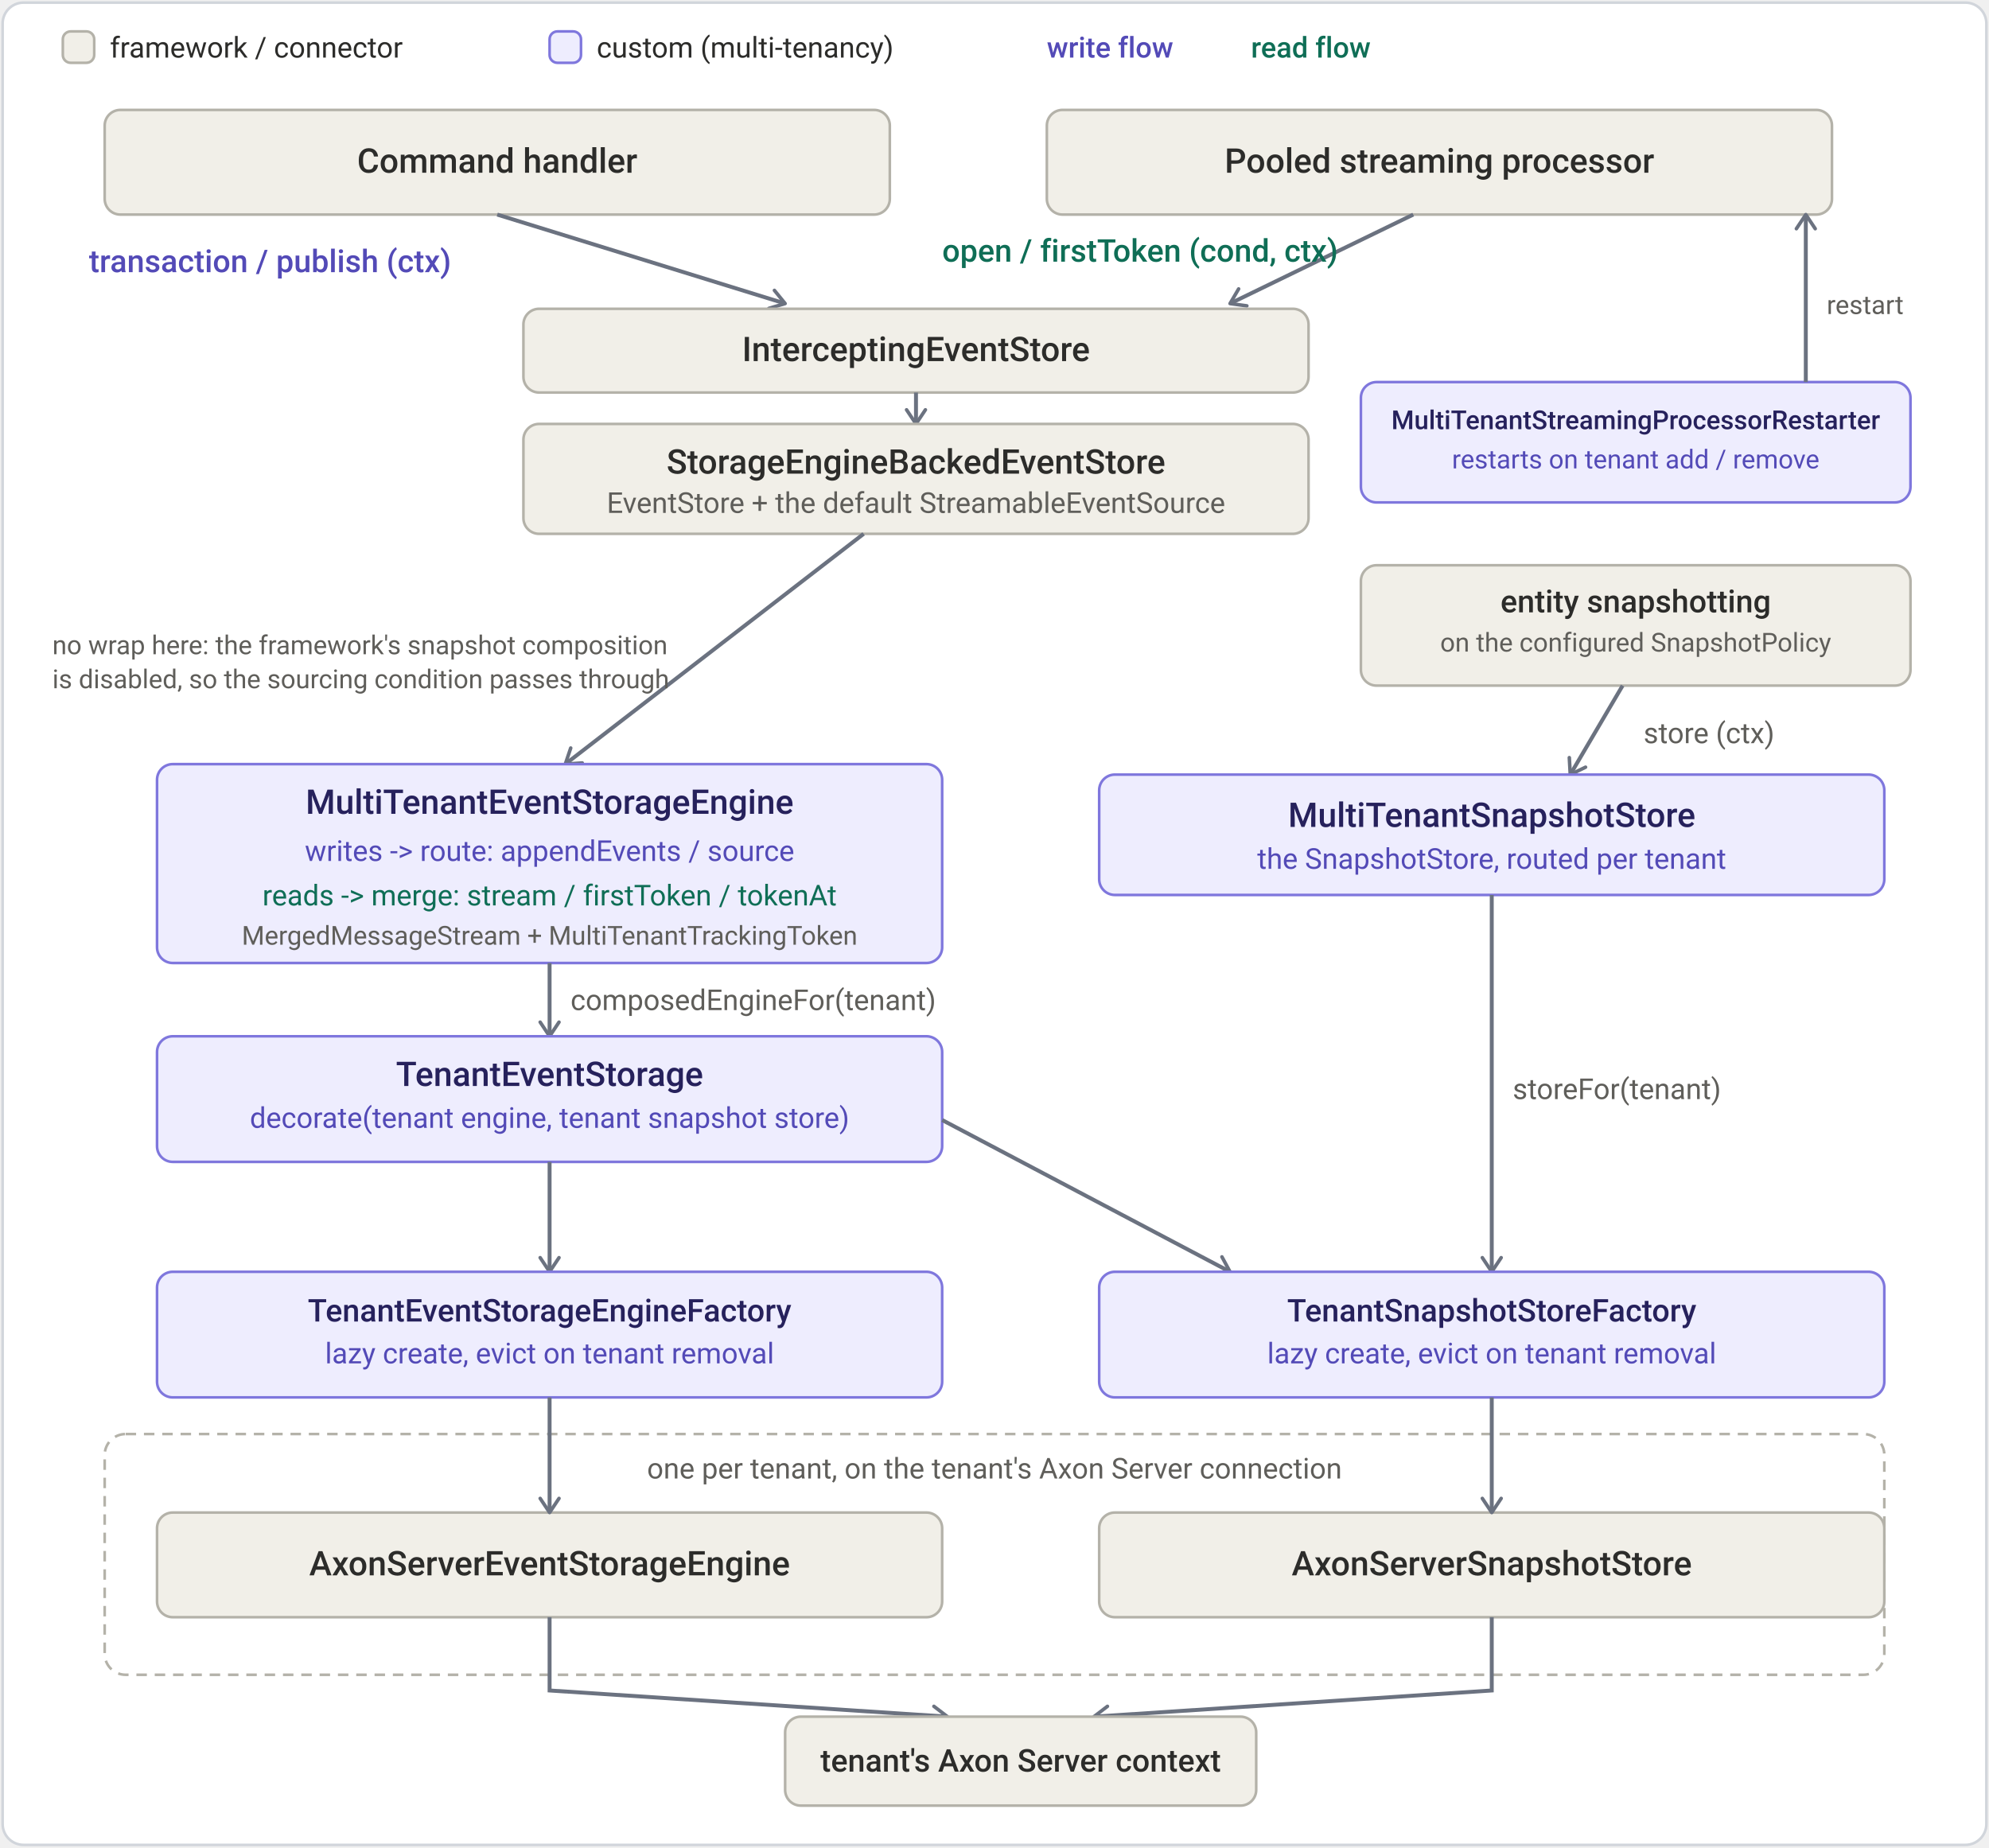
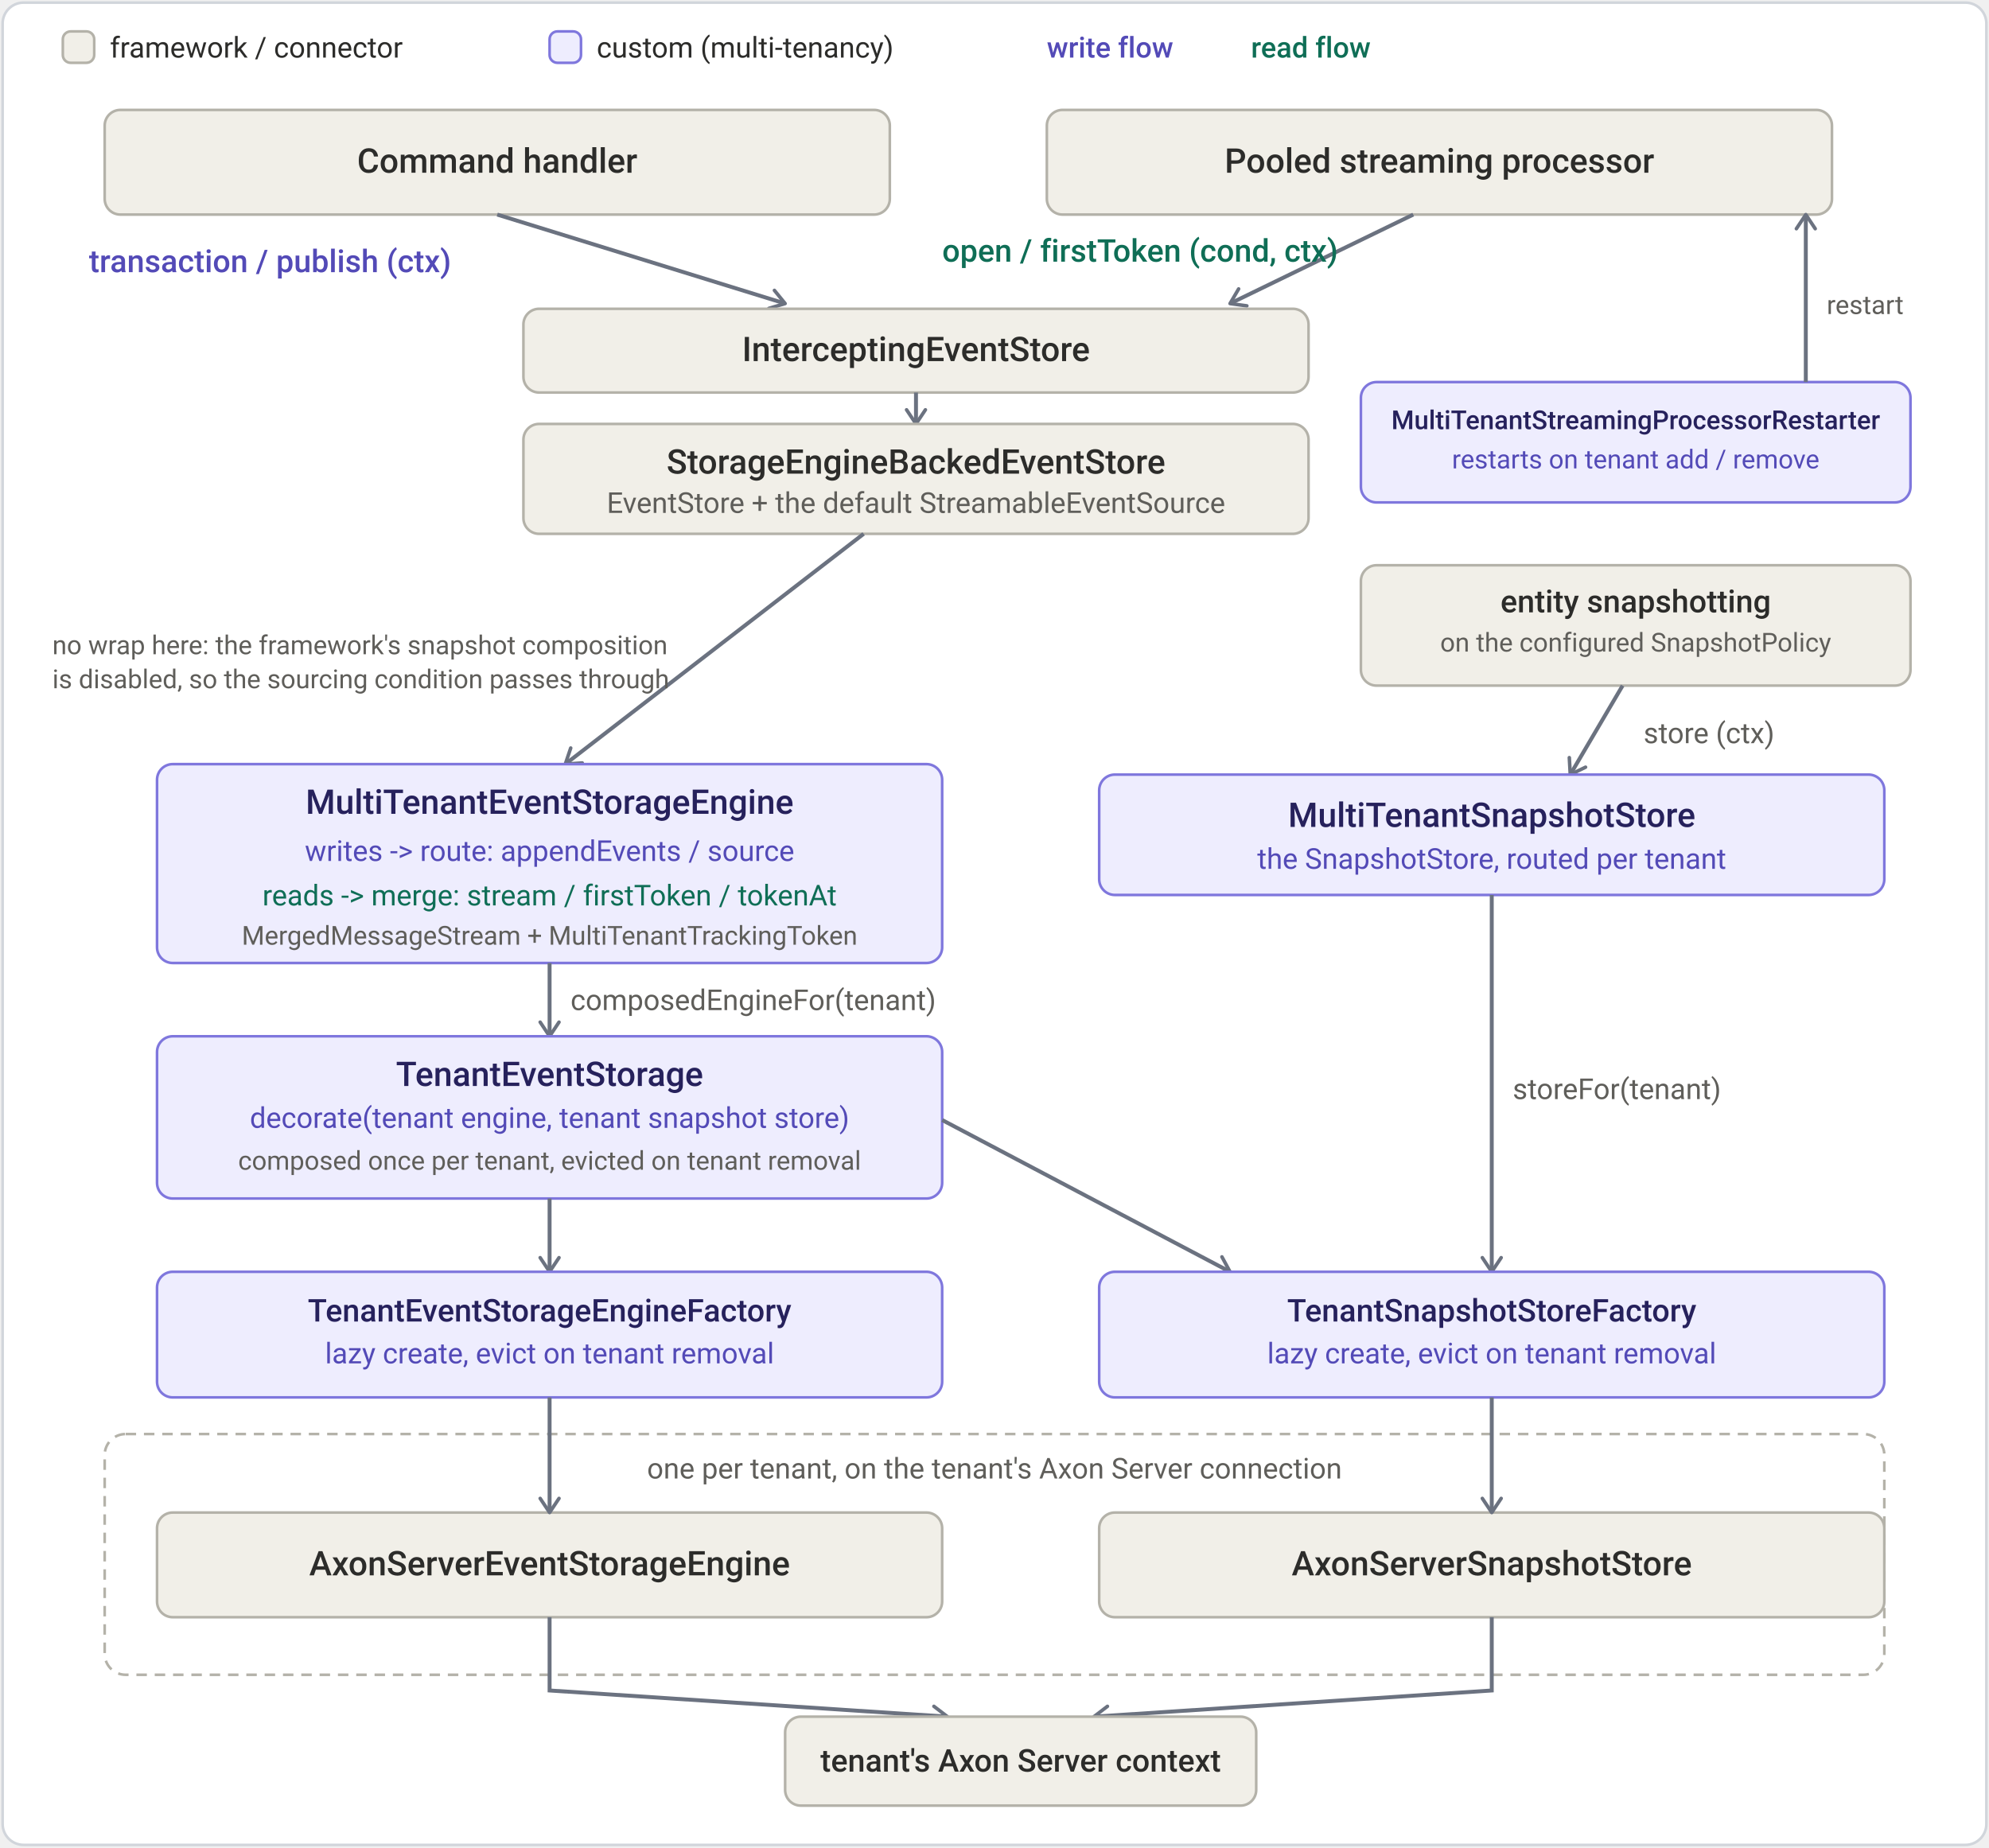
<svg xmlns="http://www.w3.org/2000/svg" width="760" height="706" viewBox="0 0 760 706" font-family="-apple-system, Segoe UI, Roboto, Helvetica, Arial, sans-serif">
  <defs>
    <marker id="a" viewBox="0 0 10 10" refX="8" refY="5" markerWidth="6" markerHeight="6" orient="auto-start-reverse">
      <path d="M2 1L8 5L2 9" fill="none" stroke="#6b7280" stroke-width="1.5" stroke-linecap="round" stroke-linejoin="round" />
    </marker>
  </defs>
  <rect x="1" y="1" width="758" height="704" rx="8" fill="#ffffff" stroke="#d1d5db" />
  <rect x="24" y="12" width="12" height="12" rx="3" fill="#F1EFE8" stroke="#B4B2A9" />
  <text x="42" y="22" font-size="11" fill="#2C2C2A">framework / connector</text>
  <rect x="210" y="12" width="12" height="12" rx="3" fill="#EEEDFE" stroke="#7F77DD" />
  <text x="228" y="22" font-size="11" fill="#2C2C2A">custom (multi-tenancy)</text>
  <text x="400" y="22" font-size="11" font-weight="500" fill="#534AB7">write flow</text>
  <text x="478" y="22" font-size="11" font-weight="500" fill="#0F6E56">read flow</text>
  <rect x="40" y="42" width="300" height="40" rx="6" fill="#F1EFE8" stroke="#B4B2A9" />
  <text x="190" y="66" font-size="13" font-weight="500" fill="#2C2C2A" text-anchor="middle">Command handler</text>
  <rect x="400" y="42" width="300" height="40" rx="6" fill="#F1EFE8" stroke="#B4B2A9" />
  <text x="550" y="66" font-size="13" font-weight="500" fill="#2C2C2A" text-anchor="middle">Pooled streaming processor</text>
  <path d="M190 82 L300 116" fill="none" stroke="#6b7280" stroke-width="1.5" marker-end="url(#a)" />
  <text x="34" y="104" font-size="12" font-weight="500" fill="#534AB7">transaction / publish (ctx)</text>
  <path d="M540 82 L470 116" fill="none" stroke="#6b7280" stroke-width="1.5" marker-end="url(#a)" />
  <text x="360" y="100" font-size="12" font-weight="500" fill="#0F6E56">open / firstToken (cond, ctx)</text>
  <rect x="520" y="146" width="210" height="46" rx="6" fill="#EEEDFE" stroke="#7F77DD" />
  <text x="625" y="164" font-size="10" font-weight="500" fill="#26215C" text-anchor="middle">MultiTenantStreamingProcessorRestarter</text>
  <text x="625" y="179" font-size="10" fill="#534AB7" text-anchor="middle">restarts on tenant add / remove</text>
  <path d="M690 146 L690 82" fill="none" stroke="#6b7280" stroke-width="1.5" marker-end="url(#a)" />
  <text x="698" y="120" font-size="10" fill="#5F5E5A">restart</text>
  <rect x="200" y="118" width="300" height="32" rx="6" fill="#F1EFE8" stroke="#B4B2A9" />
  <text x="350" y="138" font-size="13" font-weight="500" fill="#2C2C2A" text-anchor="middle">InterceptingEventStore</text>
  <line x1="350" y1="150" x2="350" y2="162" stroke="#6b7280" stroke-width="1.5" marker-end="url(#a)" />
  <rect x="200" y="162" width="300" height="42" rx="6" fill="#F1EFE8" stroke="#B4B2A9" />
  <text x="350" y="181" font-size="13" font-weight="500" fill="#2C2C2A" text-anchor="middle">StorageEngineBackedEventStore</text>
  <text x="350" y="196" font-size="11" fill="#5F5E5A" text-anchor="middle">EventStore + the default StreamableEventSource</text>
  <rect x="520" y="216" width="210" height="46" rx="6" fill="#F1EFE8" stroke="#B4B2A9" />
  <text x="625" y="234" font-size="12" font-weight="500" fill="#2C2C2A" text-anchor="middle">entity snapshotting</text>
  <text x="625" y="249" font-size="10" fill="#5F5E5A" text-anchor="middle">on the configured SnapshotPolicy</text>
  <path d="M620 262 L600 296" fill="none" stroke="#6b7280" stroke-width="1.5" marker-end="url(#a)" />
  <text x="628" y="284" font-size="11" fill="#5F5E5A">store (ctx)</text>
  <path d="M330 204 L216 292" fill="none" stroke="#6b7280" stroke-width="1.5" marker-end="url(#a)" />
  <text x="20" y="250" font-size="10" fill="#5F5E5A">no wrap here: the framework's snapshot composition</text>
  <text x="20" y="263" font-size="10" fill="#5F5E5A">is disabled, so the sourcing condition passes through</text>
  <rect x="60" y="292" width="300" height="76" rx="6" fill="#EEEDFE" stroke="#7F77DD" />
  <text x="210" y="311" font-size="13" font-weight="500" fill="#26215C" text-anchor="middle">MultiTenantEventStorageEngine</text>
  <text x="210" y="329" font-size="11" fill="#534AB7" text-anchor="middle">writes -&gt; route: appendEvents / source</text>
  <text x="210" y="346" font-size="11" fill="#0F6E56" text-anchor="middle">reads -&gt; merge: stream / firstToken / tokenAt</text>
  <text x="210" y="361" font-size="10" fill="#5F5E5A" text-anchor="middle">MergedMessageStream + MultiTenantTrackingToken</text>
  <rect x="420" y="296" width="300" height="46" rx="6" fill="#EEEDFE" stroke="#7F77DD" />
  <text x="570" y="316" font-size="13" font-weight="500" fill="#26215C" text-anchor="middle">MultiTenantSnapshotStore</text>
  <text x="570" y="332" font-size="11" fill="#534AB7" text-anchor="middle">the SnapshotStore, routed per tenant</text>
  <line x1="210" y1="368" x2="210" y2="396" stroke="#6b7280" stroke-width="1.5" marker-end="url(#a)" />
  <text x="218" y="386" font-size="11" fill="#5F5E5A">composedEngineFor(tenant)</text>
-   <rect x="60" y="396" width="300" height="48" rx="6" fill="#EEEDFE" stroke="#7F77DD" />
+   <rect x="60" y="396" width="300" height="62" rx="6" fill="#EEEDFE" stroke="#7F77DD" />
  <text x="210" y="415" font-size="13" font-weight="500" fill="#26215C" text-anchor="middle">TenantEventStorage</text>
  <text x="210" y="431" font-size="11" fill="#534AB7" text-anchor="middle">decorate(tenant engine, tenant snapshot store)</text>
-   <line x1="210" y1="444" x2="210" y2="486" stroke="#6b7280" stroke-width="1.5" marker-end="url(#a)" />
+   <text x="210" y="447" font-size="10" fill="#5F5E5A" text-anchor="middle">composed once per tenant, evicted on tenant removal</text>
+   <line x1="210" y1="458" x2="210" y2="486" stroke="#6b7280" stroke-width="1.5" marker-end="url(#a)" />
  <path d="M360 428 L470 486" fill="none" stroke="#6b7280" stroke-width="1.5" marker-end="url(#a)" />
  <line x1="570" y1="342" x2="570" y2="486" stroke="#6b7280" stroke-width="1.5" marker-end="url(#a)" />
  <text x="578" y="420" font-size="11" fill="#5F5E5A">storeFor(tenant)</text>
  <rect x="60" y="486" width="300" height="48" rx="6" fill="#EEEDFE" stroke="#7F77DD" />
  <text x="210" y="505" font-size="12" font-weight="500" fill="#26215C" text-anchor="middle">TenantEventStorageEngineFactory</text>
  <text x="210" y="521" font-size="11" fill="#534AB7" text-anchor="middle">lazy create, evict on tenant removal</text>
  <rect x="420" y="486" width="300" height="48" rx="6" fill="#EEEDFE" stroke="#7F77DD" />
  <text x="570" y="505" font-size="12" font-weight="500" fill="#26215C" text-anchor="middle">TenantSnapshotStoreFactory</text>
  <text x="570" y="521" font-size="11" fill="#534AB7" text-anchor="middle">lazy create, evict on tenant removal</text>
  <rect x="40" y="548" width="680" height="92" rx="8" fill="none" stroke="#B4B2A9" stroke-dasharray="4 3" />
  <text x="380" y="565" font-size="11" fill="#5F5E5A" text-anchor="middle">one per tenant, on the tenant's Axon Server connection</text>
  <rect x="60" y="578" width="300" height="40" rx="6" fill="#F1EFE8" stroke="#B4B2A9" />
  <text x="210" y="602" font-size="13" font-weight="500" fill="#2C2C2A" text-anchor="middle">AxonServerEventStorageEngine</text>
  <rect x="420" y="578" width="300" height="40" rx="6" fill="#F1EFE8" stroke="#B4B2A9" />
  <text x="570" y="602" font-size="13" font-weight="500" fill="#2C2C2A" text-anchor="middle">AxonServerSnapshotStore</text>
  <line x1="210" y1="534" x2="210" y2="578" stroke="#6b7280" stroke-width="1.5" marker-end="url(#a)" />
  <line x1="570" y1="534" x2="570" y2="578" stroke="#6b7280" stroke-width="1.5" marker-end="url(#a)" />
  <path d="M210 618 L210 646 L362 656" fill="none" stroke="#6b7280" stroke-width="1.5" marker-end="url(#a)" />
  <path d="M570 618 L570 646 L418 656" fill="none" stroke="#6b7280" stroke-width="1.5" marker-end="url(#a)" />
  <rect x="300" y="656" width="180" height="34" rx="6" fill="#F1EFE8" stroke="#B4B2A9" />
  <text x="390" y="677" font-size="12" font-weight="500" fill="#2C2C2A" text-anchor="middle">tenant's Axon Server context</text>
</svg>
